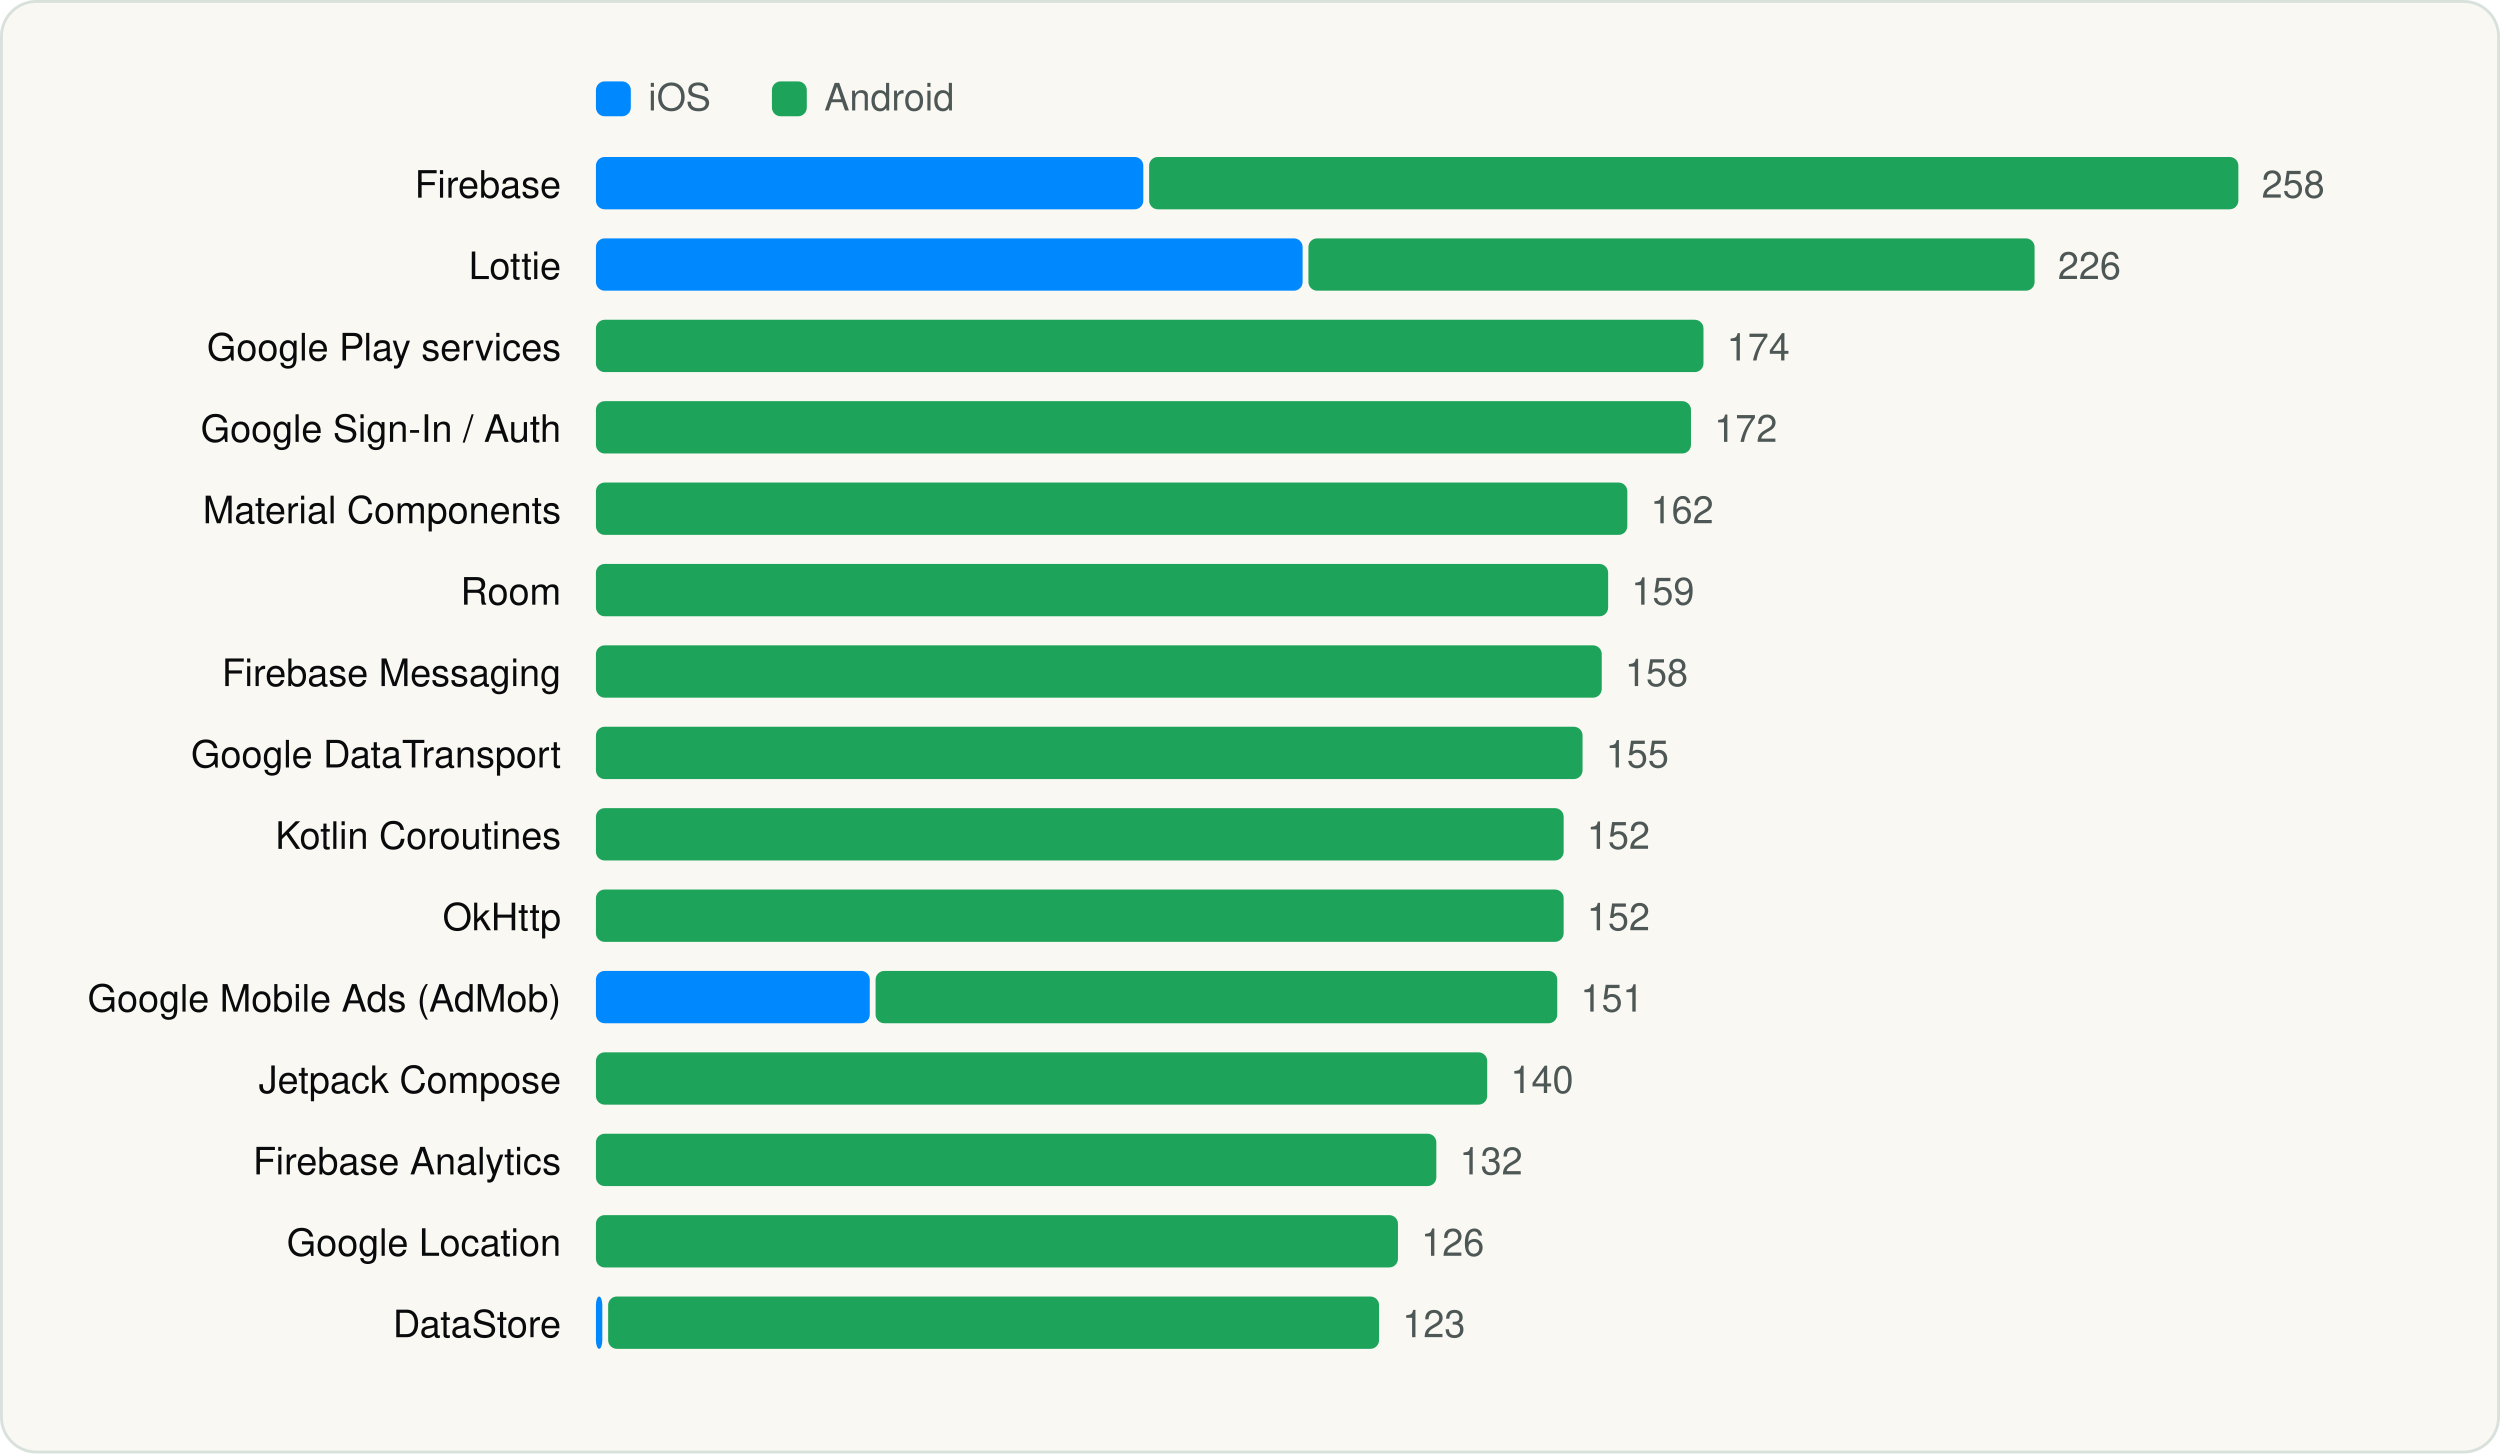
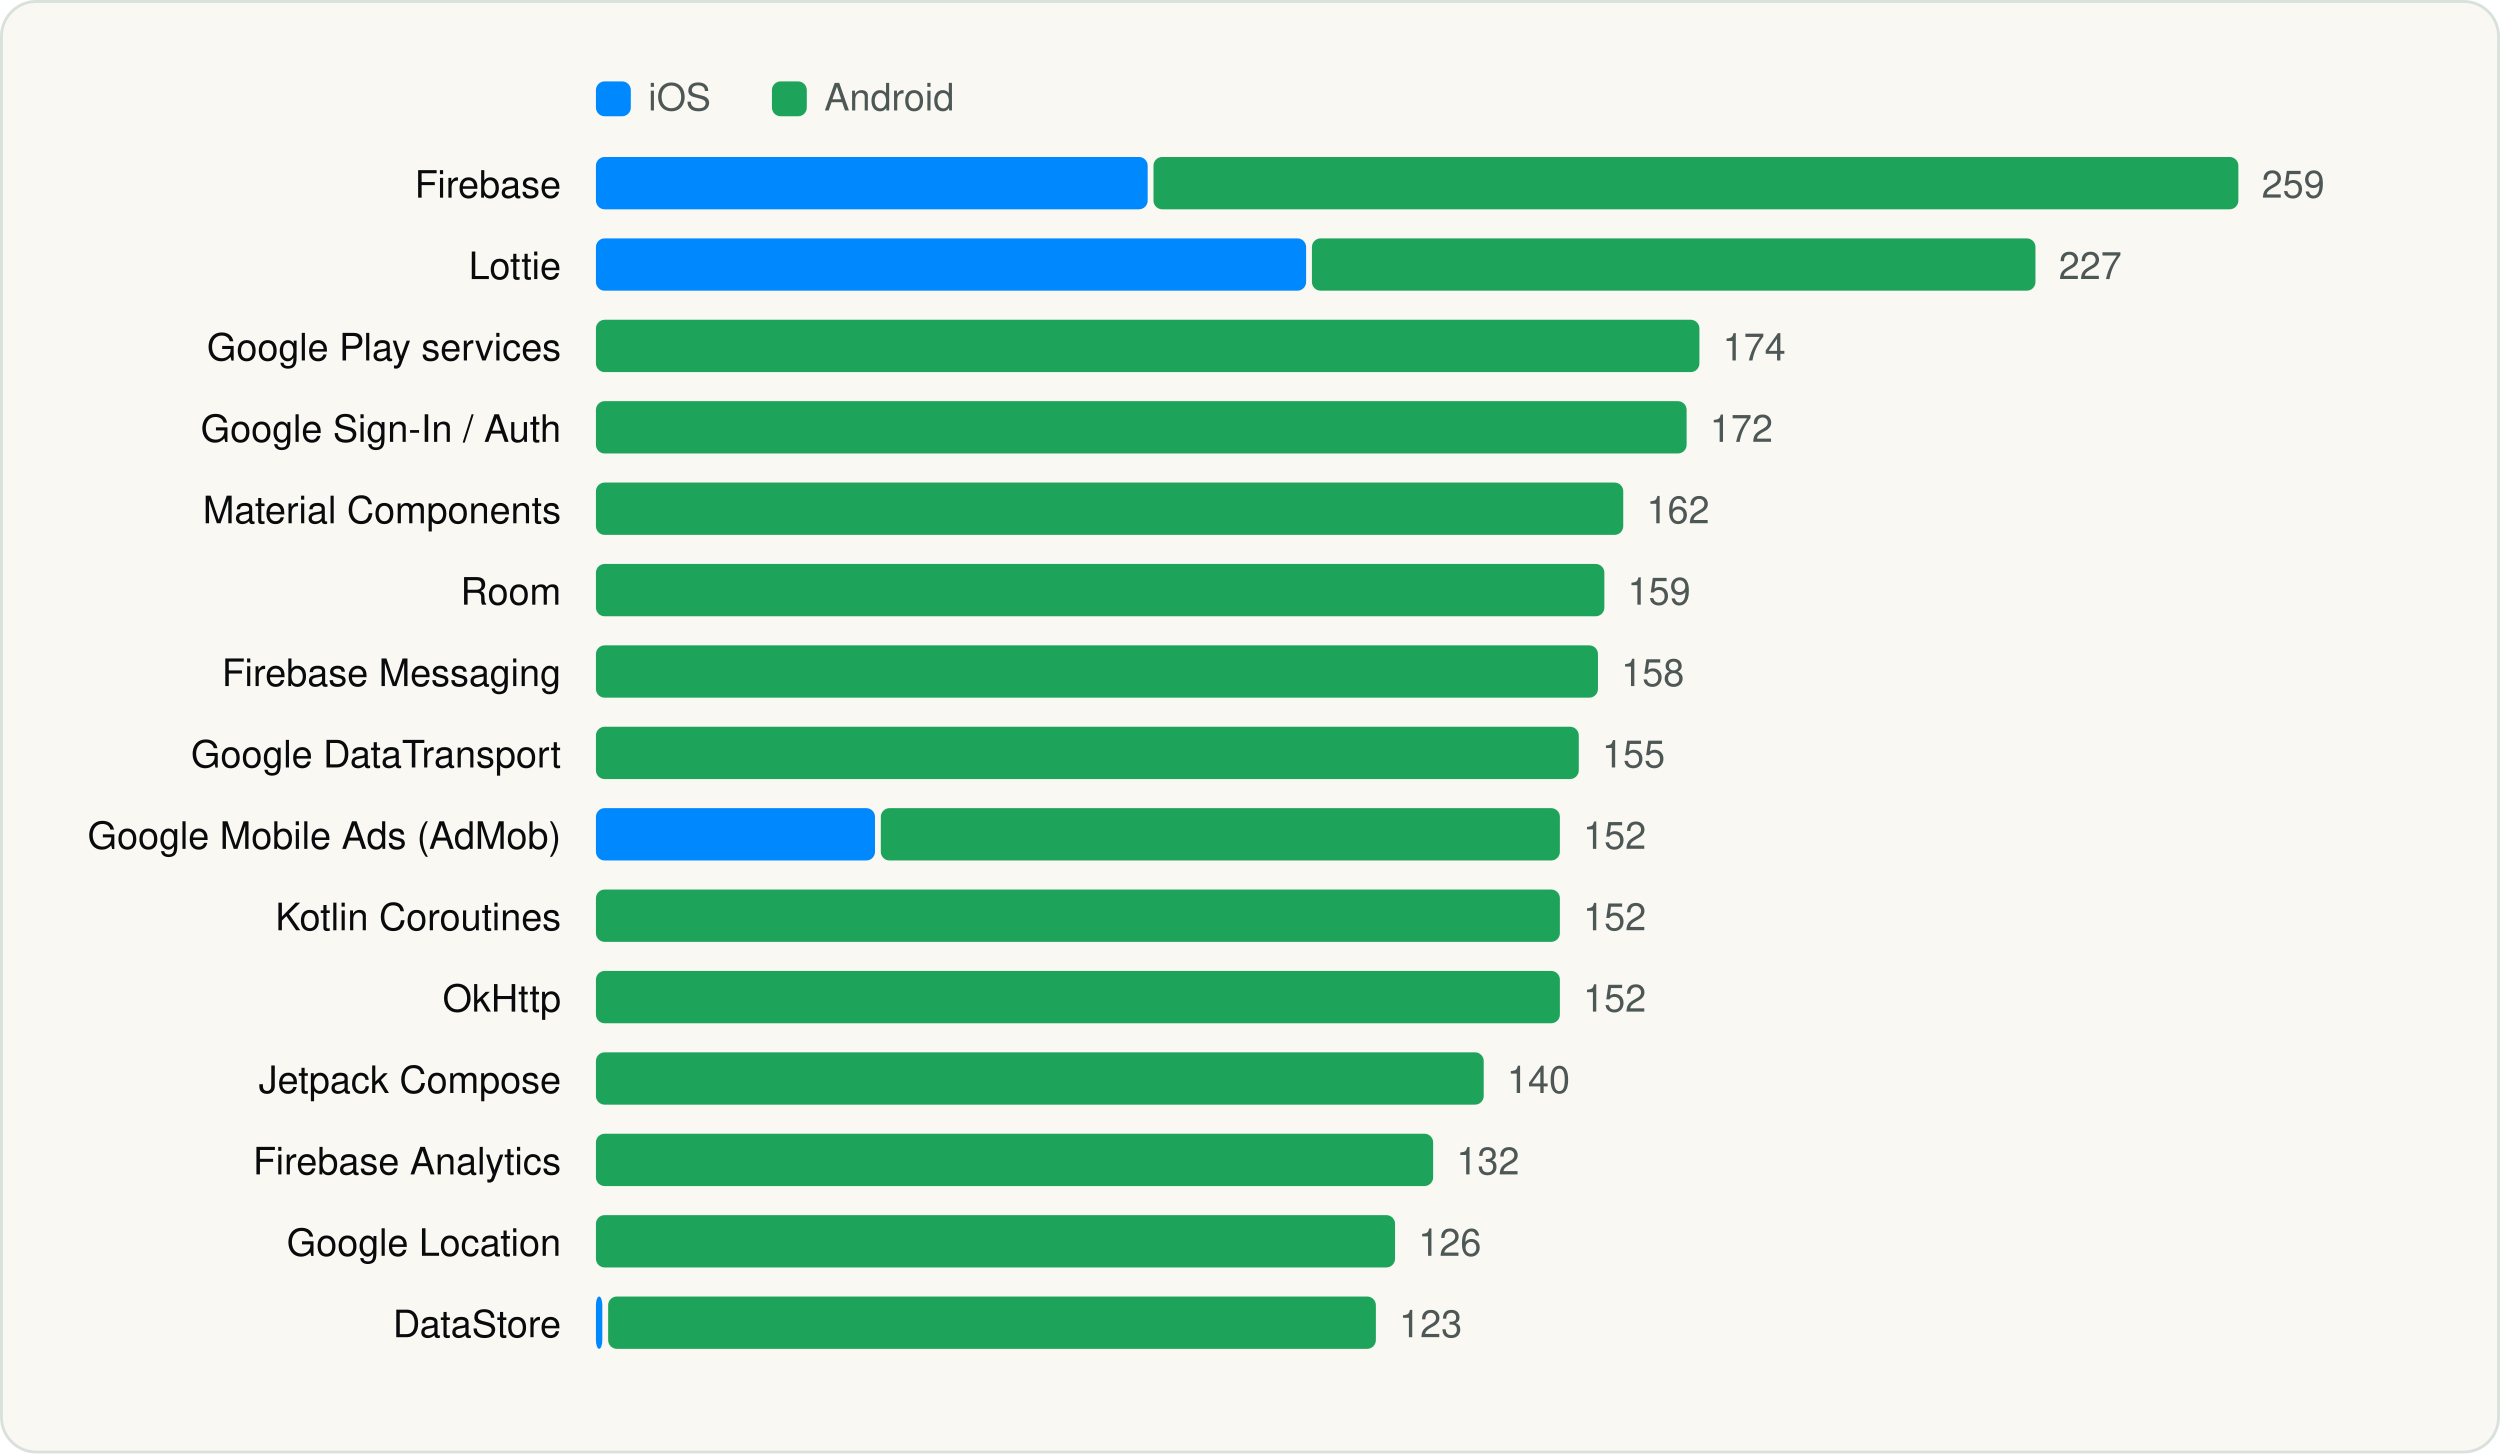
<svg xmlns="http://www.w3.org/2000/svg" viewBox="0 0 860 500" width="860" height="500" role="img" aria-label="Most used SDKs" font-family="Geist, -apple-system, BlinkMacSystemFont, 'Segoe UI', Helvetica, Arial, sans-serif">
  <rect x="0.5" y="0.5" width="859" height="499" rx="12" fill="#FAF8F3" stroke="#D9E1DD" />
  <g transform="translate(20 20)">
    <rect x="185" y="8" width="12" height="12" rx="3" fill="#0088FF" />
    <text x="203" y="18" font-size="13" fill="#4D5755">iOS</text>
    <rect x="245.54" y="8" width="12" height="12" rx="3" fill="#1EA45A" />
    <text x="263.54" y="18" font-size="13" fill="#4D5755">Android</text>
    <text x="173" y="48" font-size="13" text-anchor="end" fill="#090A0B">Firebase</text>
-     <rect x="185.0" y="34" width="188.3" height="18" rx="3" fill="#0088FF" />
-     <rect x="375.3" y="34" width="374.7" height="18" rx="3" fill="#1EA45A" />
-     <text x="758.0" y="48" font-size="13" fill="#4D5755">258</text>
+     <rect x="185.0" y="34" width="189.8" height="18" rx="3" fill="#0088FF" />
+     <rect x="376.8" y="34" width="373.2" height="18" rx="3" fill="#1EA45A" />
+     <text x="758.0" y="48" font-size="13" fill="#4D5755">259</text>
    <text x="173" y="76" font-size="13" text-anchor="end" fill="#090A0B">Lottie</text>
-     <rect x="185.0" y="62" width="243.1" height="18" rx="3" fill="#0088FF" />
-     <rect x="430.1" y="62" width="249.8" height="18" rx="3" fill="#1EA45A" />
-     <text x="687.9" y="76" font-size="13" fill="#4D5755">226</text>
+     <rect x="185.0" y="62" width="244.3" height="18" rx="3" fill="#0088FF" />
+     <rect x="431.3" y="62" width="248.9" height="18" rx="3" fill="#1EA45A" />
+     <text x="688.2" y="76" font-size="13" fill="#4D5755">227</text>
    <text x="173" y="104" font-size="13" text-anchor="end" fill="#090A0B">Google Play services</text>
-     <rect x="185.0" y="90" width="381.0" height="18" rx="3" fill="#1EA45A" />
-     <text x="574.0" y="104" font-size="13" fill="#4D5755">174</text>
+     <rect x="185.0" y="90" width="379.6" height="18" rx="3" fill="#1EA45A" />
+     <text x="572.6" y="104" font-size="13" fill="#4D5755">174</text>
    <text x="173" y="132" font-size="13" text-anchor="end" fill="#090A0B">Google Sign-In / Auth</text>
-     <rect x="185.0" y="118" width="376.7" height="18" rx="3" fill="#1EA45A" />
-     <text x="569.7" y="132" font-size="13" fill="#4D5755">172</text>
+     <rect x="185.0" y="118" width="375.2" height="18" rx="3" fill="#1EA45A" />
+     <text x="568.2" y="132" font-size="13" fill="#4D5755">172</text>
    <text x="173" y="160" font-size="13" text-anchor="end" fill="#090A0B">Material Components</text>
-     <rect x="185.0" y="146" width="354.8" height="18" rx="3" fill="#1EA45A" />
-     <text x="547.8" y="160" font-size="13" fill="#4D5755">162</text>
+     <rect x="185.0" y="146" width="353.4" height="18" rx="3" fill="#1EA45A" />
+     <text x="546.4" y="160" font-size="13" fill="#4D5755">162</text>
    <text x="173" y="188" font-size="13" text-anchor="end" fill="#090A0B">Room</text>
-     <rect x="185.0" y="174" width="348.2" height="18" rx="3" fill="#1EA45A" />
-     <text x="541.2" y="188" font-size="13" fill="#4D5755">159</text>
+     <rect x="185.0" y="174" width="346.9" height="18" rx="3" fill="#1EA45A" />
+     <text x="539.9" y="188" font-size="13" fill="#4D5755">159</text>
    <text x="173" y="216" font-size="13" text-anchor="end" fill="#090A0B">Firebase Messaging</text>
-     <rect x="185.0" y="202" width="346.0" height="18" rx="3" fill="#1EA45A" />
-     <text x="539.0" y="216" font-size="13" fill="#4D5755">158</text>
+     <rect x="185.0" y="202" width="344.7" height="18" rx="3" fill="#1EA45A" />
+     <text x="537.7" y="216" font-size="13" fill="#4D5755">158</text>
    <text x="173" y="244" font-size="13" text-anchor="end" fill="#090A0B">Google DataTransport</text>
-     <rect x="185.0" y="230" width="339.4" height="18" rx="3" fill="#1EA45A" />
-     <text x="532.4" y="244" font-size="13" fill="#4D5755">155</text>
-     <text x="173" y="272" font-size="13" text-anchor="end" fill="#090A0B">Kotlin Coroutines</text>
-     <rect x="185.0" y="258" width="332.9" height="18" rx="3" fill="#1EA45A" />
-     <text x="525.9" y="272" font-size="13" fill="#4D5755">152</text>
-     <text x="173" y="300" font-size="13" text-anchor="end" fill="#090A0B">OkHttp</text>
-     <rect x="185.0" y="286" width="332.9" height="18" rx="3" fill="#1EA45A" />
-     <text x="525.9" y="300" font-size="13" fill="#4D5755">152</text>
-     <text x="173" y="328" font-size="13" text-anchor="end" fill="#090A0B">Google Mobile Ads (AdMob)</text>
-     <rect x="185.0" y="314" width="94.2" height="18" rx="3" fill="#0088FF" />
-     <rect x="281.2" y="314" width="234.5" height="18" rx="3" fill="#1EA45A" />
-     <text x="523.7" y="328" font-size="13" fill="#4D5755">151</text>
+     <rect x="185.0" y="230" width="338.1" height="18" rx="3" fill="#1EA45A" />
+     <text x="531.1" y="244" font-size="13" fill="#4D5755">155</text>
+     <text x="173" y="272" font-size="13" text-anchor="end" fill="#090A0B">Google Mobile Ads (AdMob)</text>
+     <rect x="185.0" y="258" width="96.0" height="18" rx="3" fill="#0088FF" />
+     <rect x="283.0" y="258" width="233.6" height="18" rx="3" fill="#1EA45A" />
+     <text x="524.6" y="272" font-size="13" fill="#4D5755">152</text>
+     <text x="173" y="300" font-size="13" text-anchor="end" fill="#090A0B">Kotlin Coroutines</text>
+     <rect x="185.0" y="286" width="331.6" height="18" rx="3" fill="#1EA45A" />
+     <text x="524.6" y="300" font-size="13" fill="#4D5755">152</text>
+     <text x="173" y="328" font-size="13" text-anchor="end" fill="#090A0B">OkHttp</text>
+     <rect x="185.0" y="314" width="331.6" height="18" rx="3" fill="#1EA45A" />
+     <text x="524.6" y="328" font-size="13" fill="#4D5755">152</text>
    <text x="173" y="356" font-size="13" text-anchor="end" fill="#090A0B">Jetpack Compose</text>
-     <rect x="185.0" y="342" width="306.6" height="18" rx="3" fill="#1EA45A" />
-     <text x="499.6" y="356" font-size="13" fill="#4D5755">140</text>
+     <rect x="185.0" y="342" width="305.4" height="18" rx="3" fill="#1EA45A" />
+     <text x="498.4" y="356" font-size="13" fill="#4D5755">140</text>
    <text x="173" y="384" font-size="13" text-anchor="end" fill="#090A0B">Firebase Analytics</text>
-     <rect x="185.0" y="370" width="289.1" height="18" rx="3" fill="#1EA45A" />
-     <text x="482.1" y="384" font-size="13" fill="#4D5755">132</text>
+     <rect x="185.0" y="370" width="288.0" height="18" rx="3" fill="#1EA45A" />
+     <text x="481.0" y="384" font-size="13" fill="#4D5755">132</text>
    <text x="173" y="412" font-size="13" text-anchor="end" fill="#090A0B">Google Location</text>
-     <rect x="185.0" y="398" width="275.9" height="18" rx="3" fill="#1EA45A" />
-     <text x="468.9" y="412" font-size="13" fill="#4D5755">126</text>
+     <rect x="185.0" y="398" width="274.9" height="18" rx="3" fill="#1EA45A" />
+     <text x="467.9" y="412" font-size="13" fill="#4D5755">126</text>
    <text x="173" y="440" font-size="13" text-anchor="end" fill="#090A0B">DataStore</text>
    <rect x="185.0" y="426" width="2.2" height="18" rx="3" fill="#0088FF" />
-     <rect x="189.2" y="426" width="265.2" height="18" rx="3" fill="#1EA45A" />
-     <text x="462.4" y="440" font-size="13" fill="#4D5755">123</text>
+     <rect x="189.2" y="426" width="264.1" height="18" rx="3" fill="#1EA45A" />
+     <text x="461.3" y="440" font-size="13" fill="#4D5755">123</text>
  </g>
</svg>
